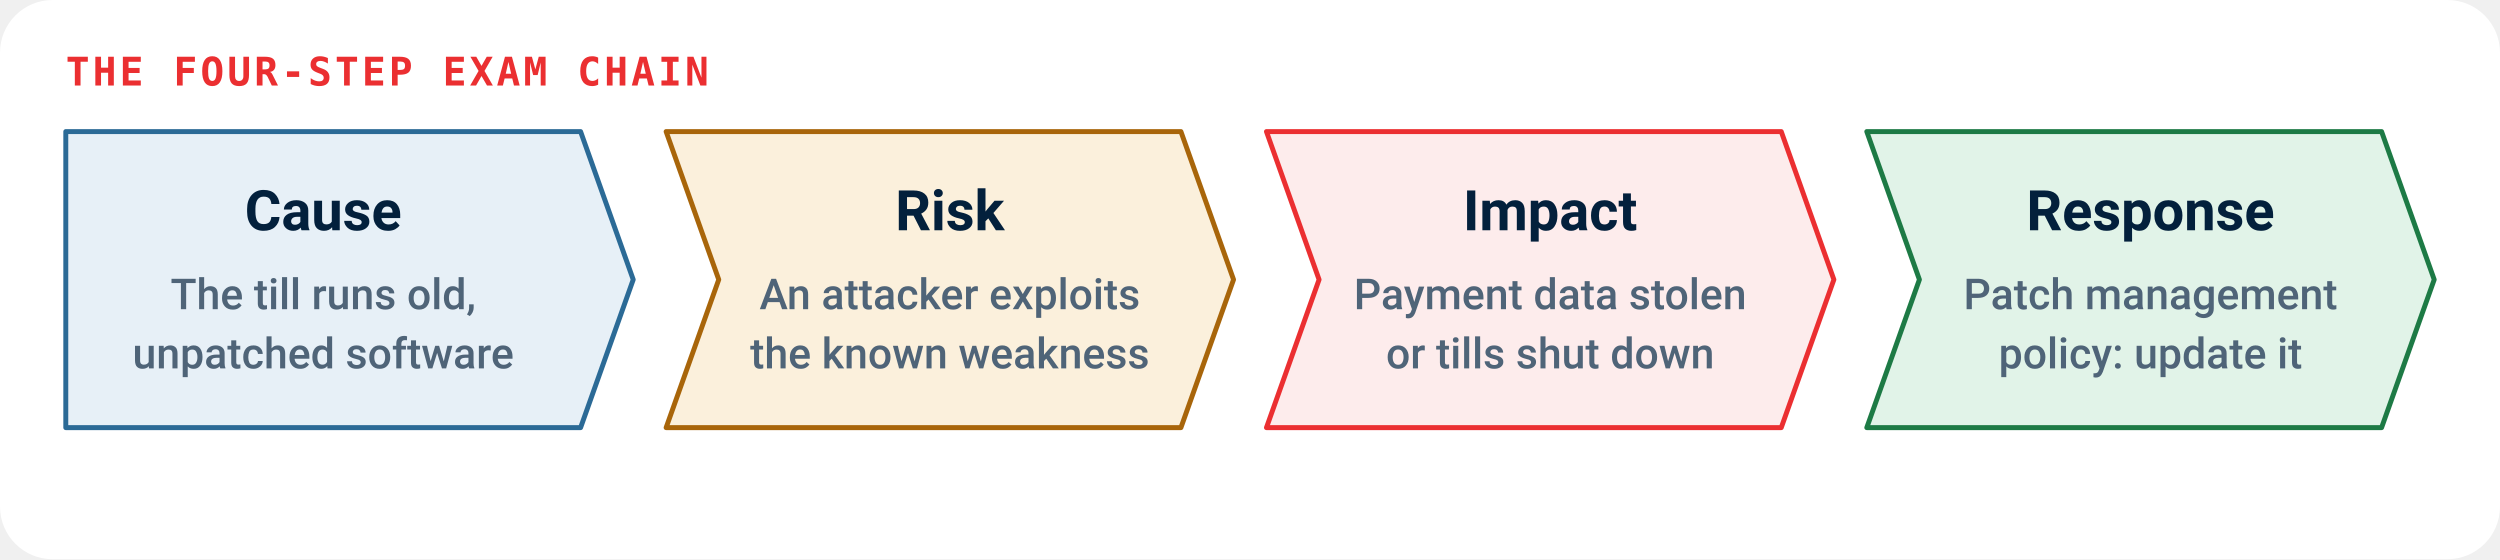
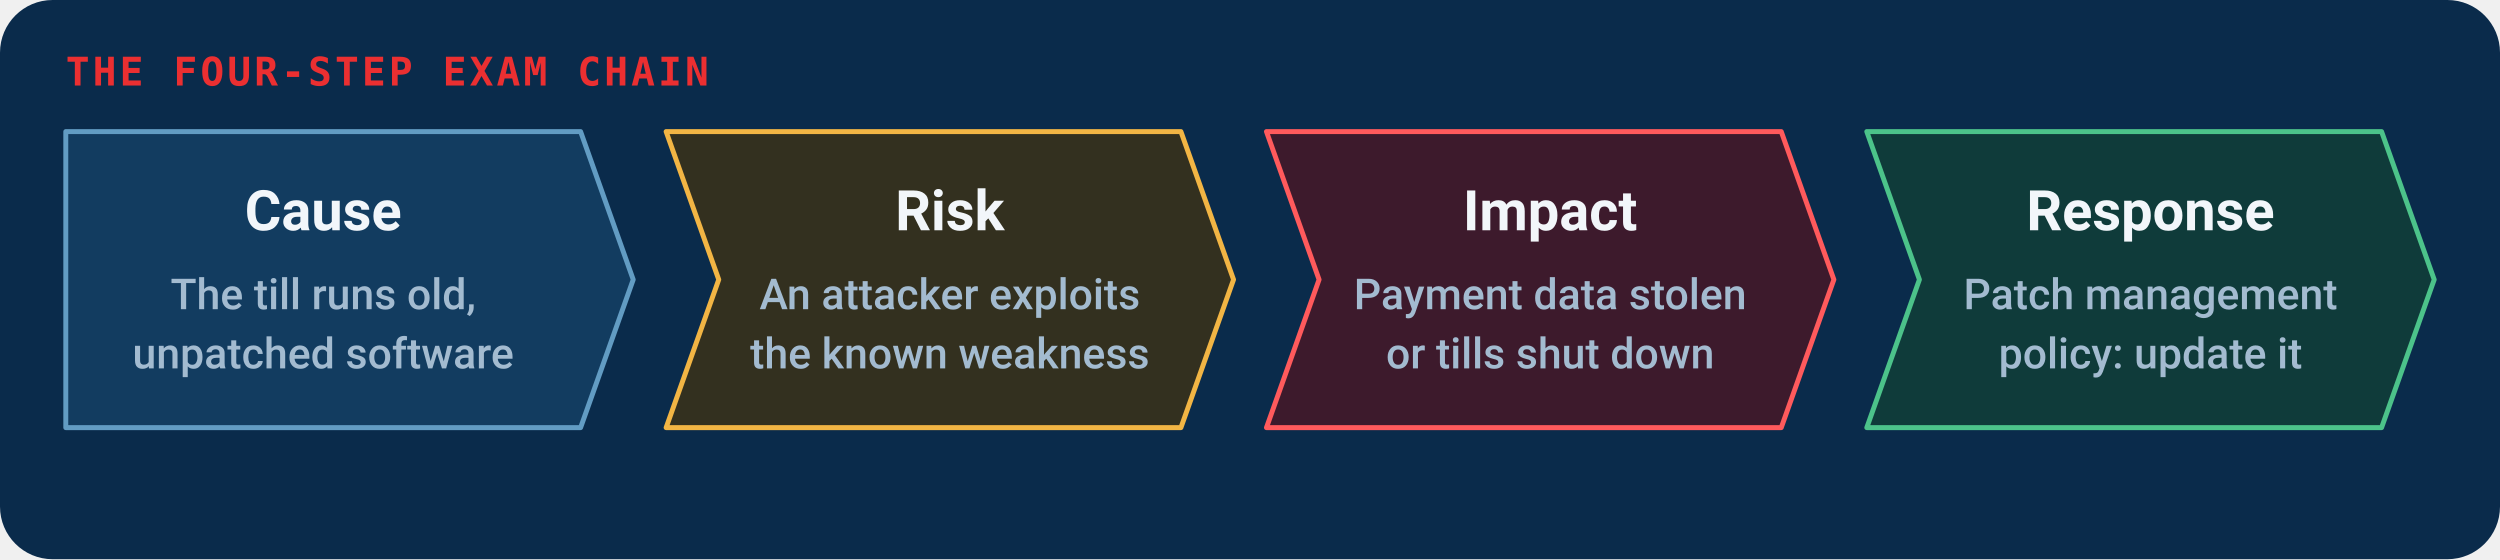
<svg xmlns="http://www.w3.org/2000/svg" viewBox="0 0 760 170" width="760" height="170" role="img" aria-labelledby="t d">
  <style>
- .bg{fill:#ffffff}
- .t{font:600 15px system-ui,-apple-system,'Segoe UI',Roboto,sans-serif;fill:#03203c}
- .tb{font:700 17px system-ui,-apple-system,'Segoe UI',Roboto,sans-serif;fill:#03203c}
- .s{font:500 13px system-ui,-apple-system,'Segoe UI',Roboto,sans-serif;fill:#4f6478}
- .m{font:600 13px ui-monospace,Menlo,Consolas,monospace;fill:#03203c}
+ .bg{fill:#0a2b4b}
+ .t{font:600 15px system-ui,-apple-system,'Segoe UI',Roboto,sans-serif;fill:#f2f6fa}
+ .tb{font:700 17px system-ui,-apple-system,'Segoe UI',Roboto,sans-serif;fill:#f2f6fa}
+ .s{font:500 13px system-ui,-apple-system,'Segoe UI',Roboto,sans-serif;fill:#a3bbd0}
+ .m{font:600 13px ui-monospace,Menlo,Consolas,monospace;fill:#f2f6fa}
.h{font:700 12px ui-monospace,Menlo,Consolas,monospace;fill:#eb2f31;letter-spacing:.08em}
.w{fill:#ffffff}
- .box{fill:#f5f8fb;stroke:#b9cad8;stroke-width:1.5}
- .acc{fill:#e7f0f7;stroke:#2b6a96;stroke-width:1.5}
- .bad{fill:#fdecec;stroke:#eb2f31;stroke-width:1.5}
- .good{fill:#e1f3e8;stroke:#1d7a45;stroke-width:1.5}
- .amb{fill:#fbf0dc;stroke:#a8650a;stroke-width:1.5}
- .dim{fill:#eef3f7;stroke:#cddbe7;stroke-width:1.5}
- .solid-acc{fill:#2b6a96}.solid-bad{fill:#eb2f31}.solid-good{fill:#1d7a45}.solid-amb{fill:#a8650a}.solid-ink{fill:#03203c}
- .ln{stroke:#4f6478;stroke-width:2;fill:none}
- .ln-acc{stroke:#2b6a96;stroke-width:2.2;fill:none}
- .ln-bad{stroke:#eb2f31;stroke-width:2.2;fill:none}
- .ln-good{stroke:#1d7a45;stroke-width:2.2;fill:none}
+ .box{fill:#0f3557;stroke:#2c5a80;stroke-width:1.5}
+ .acc{fill:#123c60;stroke:#629cc3;stroke-width:1.5}
+ .bad{fill:#3d1a2c;stroke:#ff5a5c;stroke-width:1.5}
+ .good{fill:#0f3b3a;stroke:#4cc38a;stroke-width:1.5}
+ .amb{fill:#33301f;stroke:#f2b544;stroke-width:1.5}
+ .dim{fill:#0c3052;stroke:#24496b;stroke-width:1.5}
+ .solid-acc{fill:#629cc3}.solid-bad{fill:#eb2f31}.solid-good{fill:#2f9a5f}.solid-amb{fill:#c98f22}.solid-ink{fill:#f2f6fa}
+ .ln{stroke:#a3bbd0;stroke-width:2;fill:none}
+ .ln-acc{stroke:#629cc3;stroke-width:2.2;fill:none}
+ .ln-bad{stroke:#ff5a5c;stroke-width:2.2;fill:none}
+ .ln-good{stroke:#4cc38a;stroke-width:2.2;fill:none}
.dash{stroke-dasharray:6 5}
- .tx-acc{fill:#2b6a96}.tx-bad{fill:#d4282a}.tx-good{fill:#1d7a45}.tx-amb{fill:#a8650a}
- .ic{fill:none;stroke:#03203c;stroke-width:2;stroke-linecap:round;stroke-linejoin:round}
- .ic-bad{fill:none;stroke:#eb2f31;stroke-width:2;stroke-linecap:round;stroke-linejoin:round}
- .ic-acc{fill:none;stroke:#2b6a96;stroke-width:2;stroke-linecap:round;stroke-linejoin:round}
- .mk-ln{fill:#4f6478}.mk-acc{fill:#2b6a96}.mk-bad{fill:#eb2f31}.mk-good{fill:#1d7a45}
+ .tx-acc{fill:#629cc3}.tx-bad{fill:#ff5a5c}.tx-good{fill:#4cc38a}.tx-amb{fill:#f2b544}
+ .ic{fill:none;stroke:#f2f6fa;stroke-width:2;stroke-linecap:round;stroke-linejoin:round}
+ .ic-bad{fill:none;stroke:#ff5a5c;stroke-width:2;stroke-linecap:round;stroke-linejoin:round}
+ .ic-acc{fill:none;stroke:#629cc3;stroke-width:2;stroke-linecap:round;stroke-linejoin:round}
+ .mk-ln{fill:#a3bbd0}.mk-acc{fill:#629cc3}.mk-bad{fill:#ff5a5c}.mk-good{fill:#4cc38a}
</style>
  <defs>
    <marker id="a-ln" viewBox="0 0 10 10" refX="9" refY="5" markerWidth="7" markerHeight="7" orient="auto-start-reverse">
      <path d="M0 0 10 5 0 10z" class="mk-ln" />
    </marker>
    <marker id="a-acc" viewBox="0 0 10 10" refX="9" refY="5" markerWidth="7" markerHeight="7" orient="auto-start-reverse">
      <path d="M0 0 10 5 0 10z" class="mk-acc" />
    </marker>
    <marker id="a-bad" viewBox="0 0 10 10" refX="9" refY="5" markerWidth="7" markerHeight="7" orient="auto-start-reverse">
      <path d="M0 0 10 5 0 10z" class="mk-bad" />
    </marker>
    <marker id="a-good" viewBox="0 0 10 10" refX="9" refY="5" markerWidth="7" markerHeight="7" orient="auto-start-reverse">
      <path d="M0 0 10 5 0 10z" class="mk-good" />
    </marker>
  </defs>
  <rect class="bg" width="760" height="170" rx="16" />
  <text x="20" y="26" class="h" text-anchor="start">THE FOUR-STEP EXAM CHAIN</text>
  <polygon points="20.0,40 176.5,40 192.5,85 176.5,130 20.0,130" class="acc" stroke-linejoin="round" />
  <text x="98.25" y="70" class="tb" text-anchor="middle">Cause</text>
  <text x="98.25" y="94" class="s" text-anchor="middle">The till runs old,</text>
  <text x="98.25" y="112" class="s" text-anchor="middle">unpatched software</text>
  <polygon points="202.5,40 359.0,40 375.0,85 359.0,130 202.5,130 218.5,85" class="amb" stroke-linejoin="round" />
  <text x="288.75" y="70" class="tb" text-anchor="middle">Risk</text>
  <text x="288.75" y="94" class="s" text-anchor="middle">An attacker exploits</text>
  <text x="288.75" y="112" class="s" text-anchor="middle">the known weakness</text>
  <polygon points="385.0,40 541.5,40 557.5,85 541.5,130 385.0,130 401.0,85" class="bad" stroke-linejoin="round" />
  <text x="471.25" y="70" class="tb" text-anchor="middle">Impact</text>
  <text x="471.25" y="94" class="s" text-anchor="middle">Payment data stolen</text>
  <text x="471.25" y="112" class="s" text-anchor="middle">or tills shut down</text>
  <polygon points="567.5,40 724.0,40 740.0,85 724.0,130 567.5,130 583.5,85" class="good" stroke-linejoin="round" />
  <text x="653.75" y="70" class="tb" text-anchor="middle">Response</text>
  <text x="653.75" y="94" class="s" text-anchor="middle">Patch management</text>
  <text x="653.75" y="112" class="s" text-anchor="middle">policy: update it</text>
</svg>
